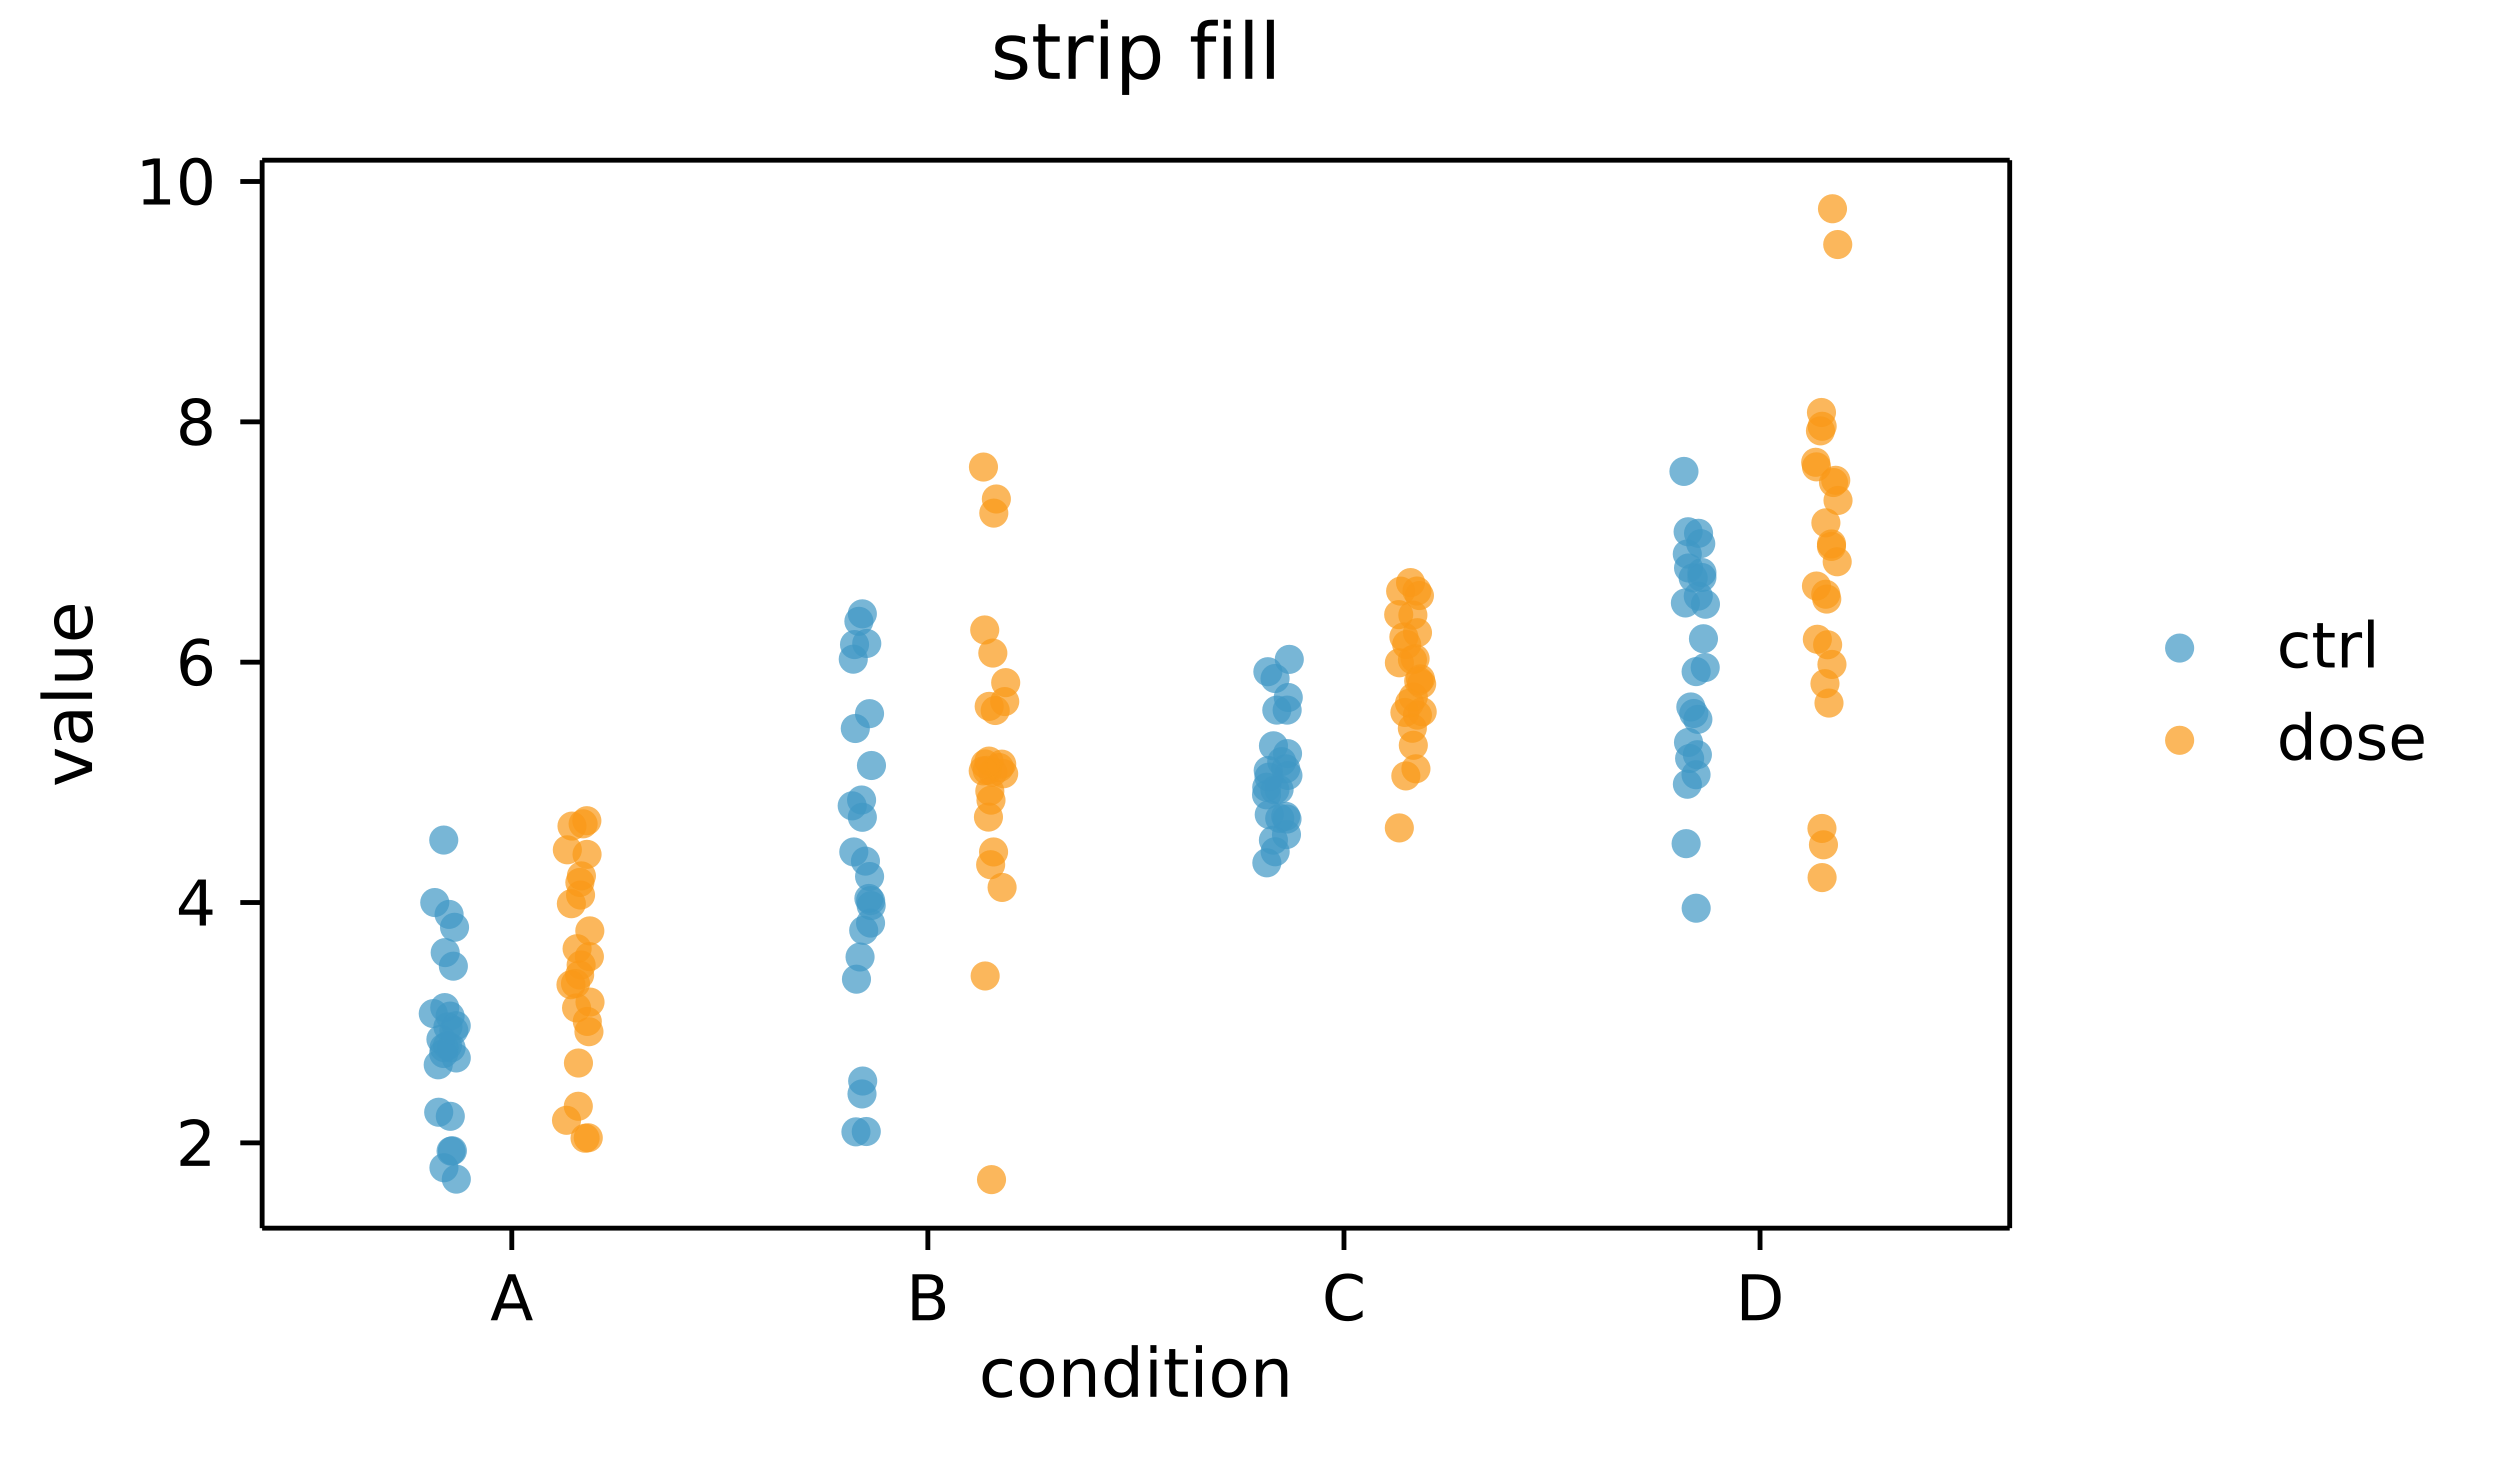
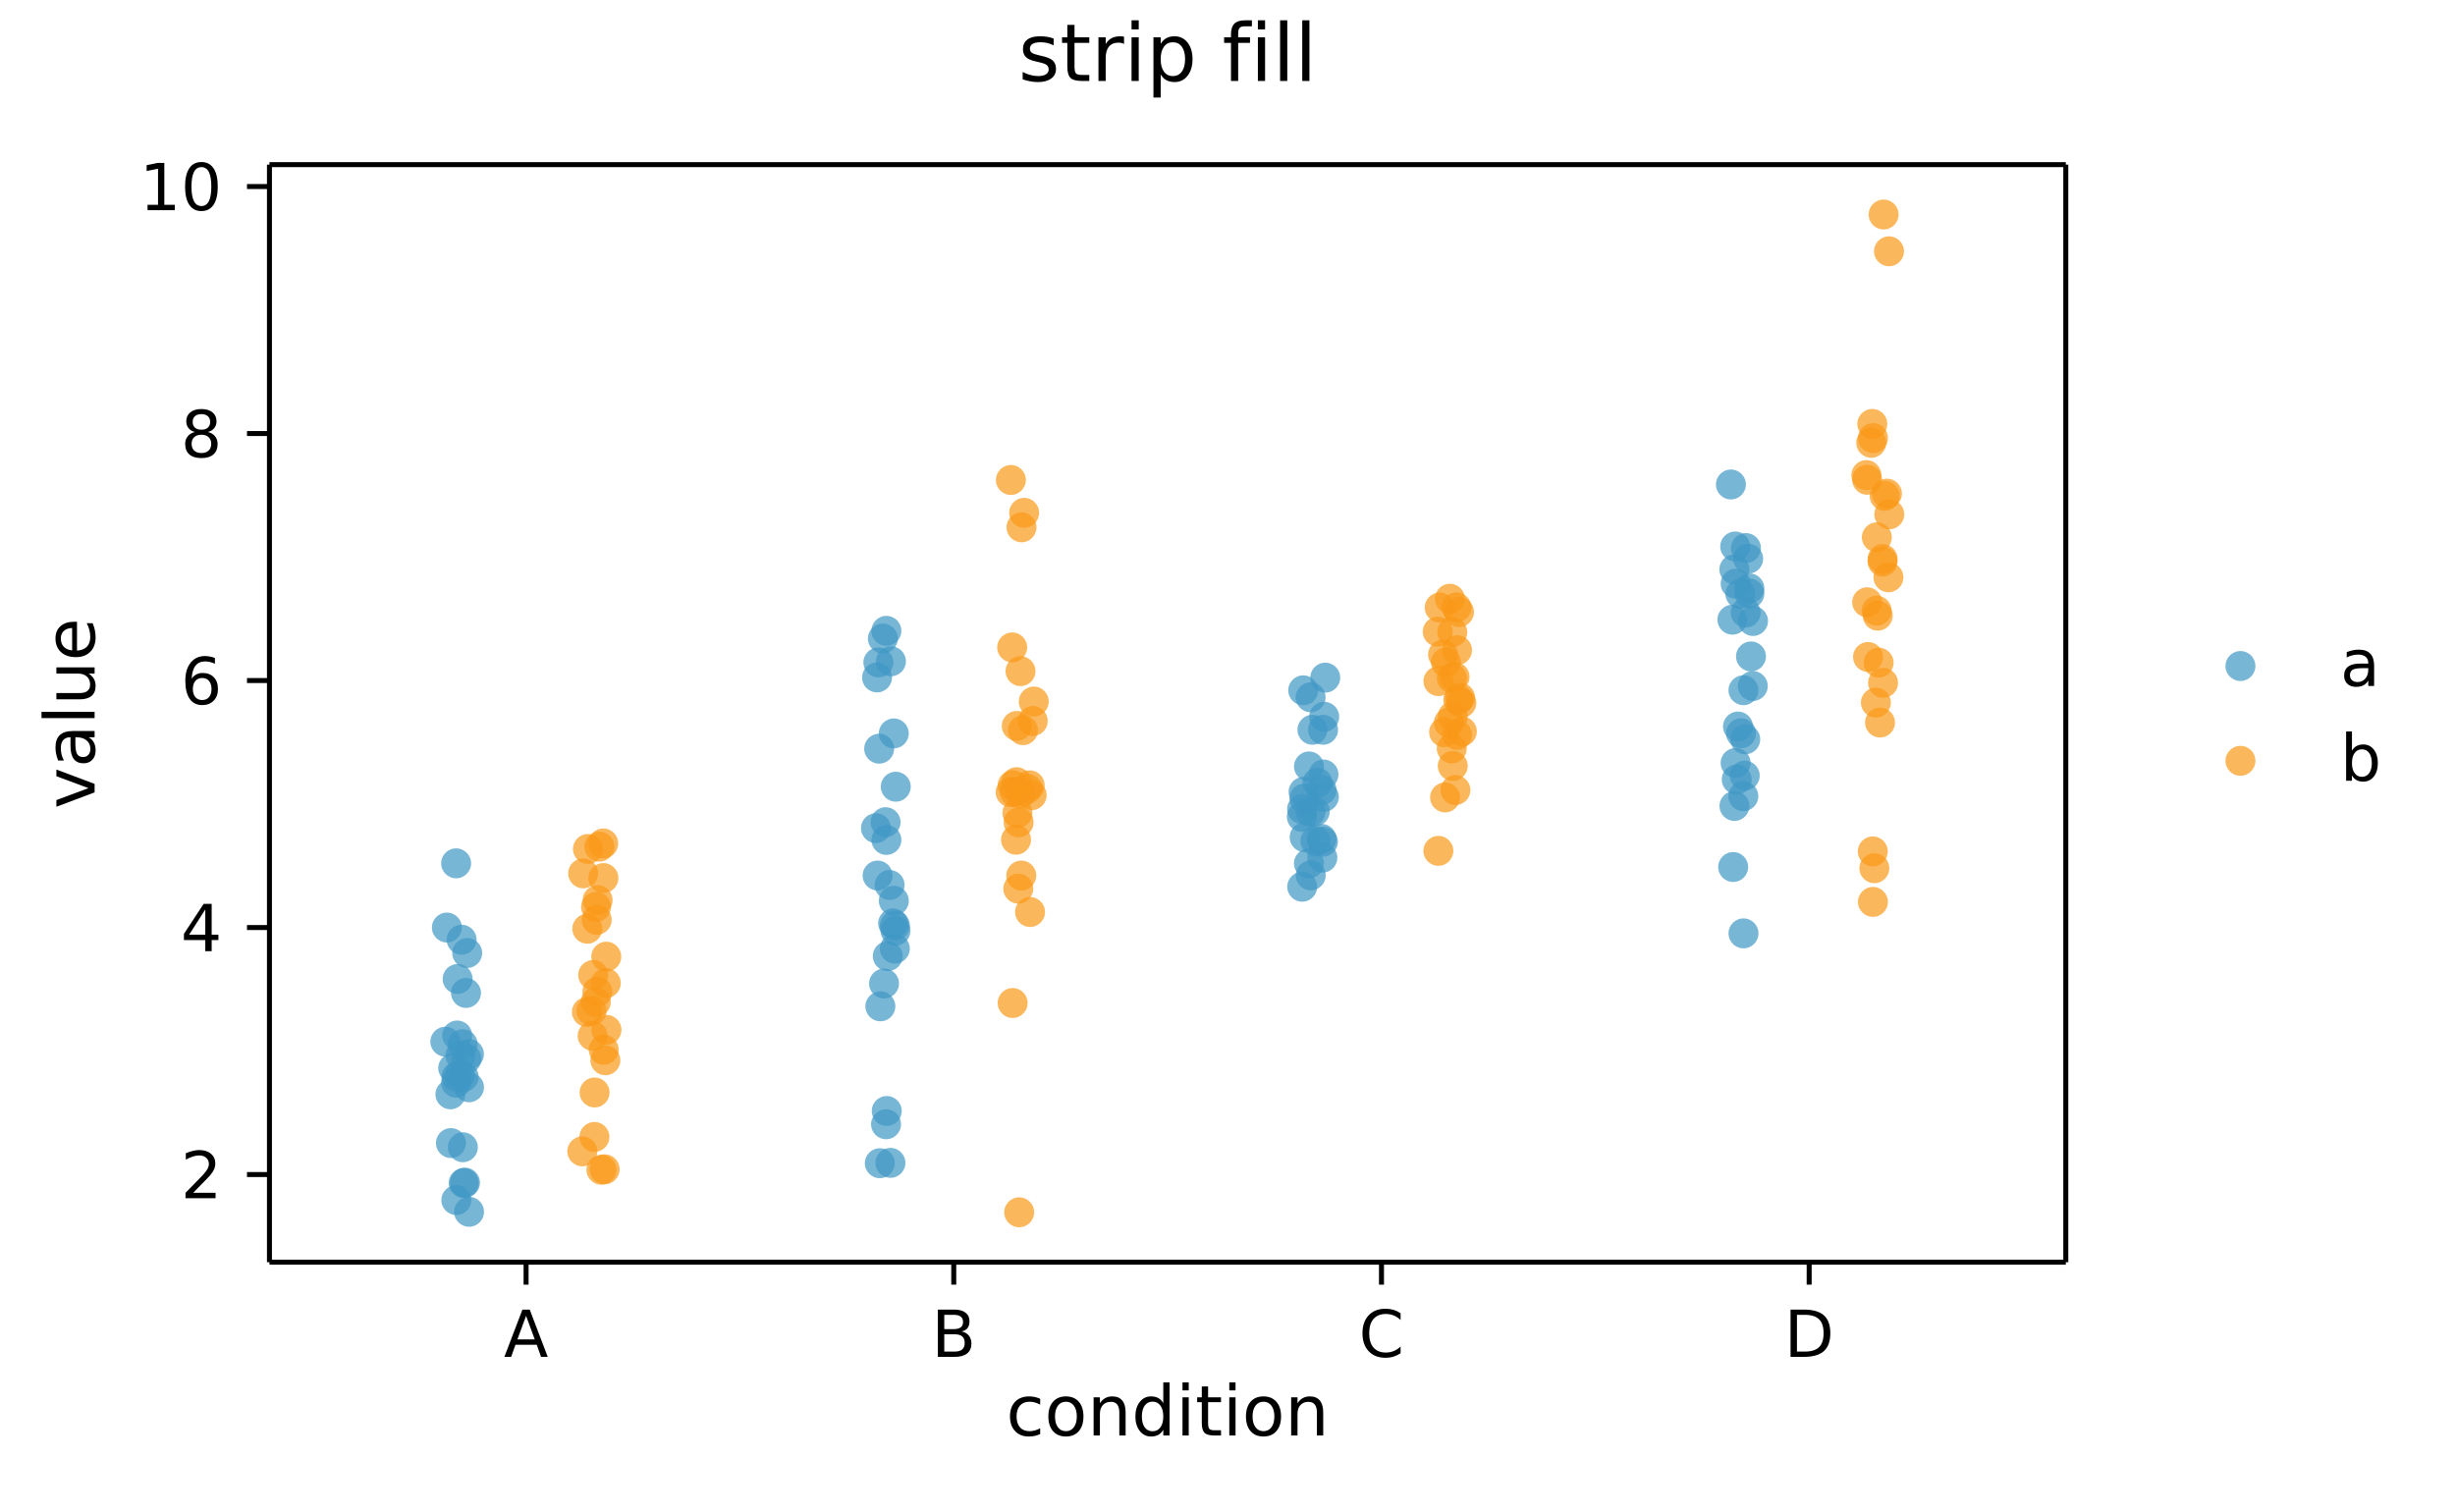
- <svg xmlns="http://www.w3.org/2000/svg" width="515" height="303" viewBox="0 0 515 303" font-family="DejaVu Sans, Bitstream Vera Sans, Verdana, Arial, sans-serif" font-size="11" style="background:#fff" data-plotlet-version="0.5.5" data-plotlet-schema="2" data-plotlet-kind="layout">
+ <svg xmlns="http://www.w3.org/2000/svg" width="492" height="303" viewBox="0 0 492 303" font-family="DejaVu Sans, Bitstream Vera Sans, Verdana, Arial, sans-serif" font-size="11" style="background:#fff" data-plotlet-version="0.5.6" data-plotlet-schema="2" data-plotlet-kind="layout">
  <g transform="translate(4,4)">
-     <g transform="translate(50.00,29.00)" data-plotlet-kind="panel" data-plotlet-title="strip fill" data-plotlet-xlabel="condition" data-plotlet-ylabel="value" data-plotlet-xscale="category" data-plotlet-yscale="linear" data-plotlet-ylim="1.290286402,10.17743009" data-plotlet-panel-bbox="4,4,507,295" data-plotlet-data-area="50,29,360,220">
+     <g transform="translate(50.00,29.00)" data-plotlet-kind="panel" data-plotlet-title="strip fill" data-plotlet-xlabel="condition" data-plotlet-ylabel="value" data-plotlet-xscale="category" data-plotlet-yscale="linear" data-plotlet-ylim="1.290286402,10.17743009" data-plotlet-panel-bbox="4,4,484,295" data-plotlet-data-area="50,29,360,220">
      <svg x="0" y="0" width="360" height="220" overflow="hidden">
        <g class="plotlet-artist" data-plotlet-type="strip" data-plotlet-index="0" data-plotlet-color="#1f77b4">
          <circle cx="35.25" cy="175.80" r="3.00" fill="#3F97C5" opacity="0.70" />
          <circle cx="35.56" cy="152.92" r="3.00" fill="#3F97C5" opacity="0.70" />
          <circle cx="36.37" cy="196.12" r="3.00" fill="#3F97C5" opacity="0.70" />
          <circle cx="39.63" cy="158.02" r="3.00" fill="#3F97C5" opacity="0.70" />
          <circle cx="37.49" cy="182.81" r="3.00" fill="#3F97C5" opacity="0.70" />
          <circle cx="38.92" cy="182.86" r="3.00" fill="#3F97C5" opacity="0.70" />
          <circle cx="37.41" cy="140.05" r="3.00" fill="#3F97C5" opacity="0.70" />
          <circle cx="37.62" cy="174.56" r="3.00" fill="#3F97C5" opacity="0.70" />
          <circle cx="38.27" cy="178.53" r="3.00" fill="#3F97C5" opacity="0.70" />
          <circle cx="37.71" cy="163.23" r="3.00" fill="#3F97C5" opacity="0.70" />
          <circle cx="38.51" cy="155.36" r="3.00" fill="#3F97C5" opacity="0.70" />
          <circle cx="39.98" cy="178.29" r="3.00" fill="#3F97C5" opacity="0.70" />
          <circle cx="39.39" cy="166.03" r="3.00" fill="#3F97C5" opacity="0.70" />
          <circle cx="38.76" cy="196.96" r="3.00" fill="#3F97C5" opacity="0.70" />
          <circle cx="39.99" cy="184.94" r="3.00" fill="#3F97C5" opacity="0.70" />
          <circle cx="36.27" cy="186.35" r="3.00" fill="#3F97C5" opacity="0.70" />
          <circle cx="39.19" cy="204.06" r="3.00" fill="#3F97C5" opacity="0.70" />
          <circle cx="37.45" cy="207.55" r="3.00" fill="#3F97C5" opacity="0.70" />
          <circle cx="40.00" cy="209.90" r="3.00" fill="#3F97C5" opacity="0.70" />
          <circle cx="38.18" cy="182.40" r="3.00" fill="#3F97C5" opacity="0.70" />
          <circle cx="36.83" cy="181.09" r="3.00" fill="#3F97C5" opacity="0.70" />
          <circle cx="37.40" cy="184.02" r="3.00" fill="#3F97C5" opacity="0.70" />
          <circle cx="38.72" cy="176.31" r="3.00" fill="#3F97C5" opacity="0.70" />
          <circle cx="38.92" cy="204.13" r="3.00" fill="#3F97C5" opacity="0.70" />
          <circle cx="39.48" cy="179.25" r="3.00" fill="#3F97C5" opacity="0.70" />
          <circle cx="63.70" cy="153.16" r="3.00" fill="#F99917" opacity="0.70" />
          <circle cx="66.93" cy="143.00" r="3.00" fill="#F99917" opacity="0.70" />
          <circle cx="64.77" cy="174.63" r="3.00" fill="#F99917" opacity="0.70" />
          <circle cx="65.71" cy="165.79" r="3.00" fill="#F99917" opacity="0.70" />
          <circle cx="62.70" cy="197.78" r="3.00" fill="#F99917" opacity="0.70" />
          <circle cx="65.40" cy="167.85" r="3.00" fill="#F99917" opacity="0.70" />
          <circle cx="67.18" cy="201.38" r="3.00" fill="#F99917" opacity="0.70" />
          <circle cx="65.16" cy="185.98" r="3.00" fill="#F99917" opacity="0.70" />
          <circle cx="66.89" cy="136.06" r="3.00" fill="#F99917" opacity="0.70" />
          <circle cx="66.52" cy="201.47" r="3.00" fill="#F99917" opacity="0.70" />
          <circle cx="62.87" cy="142.06" r="3.00" fill="#F99917" opacity="0.70" />
          <circle cx="65.59" cy="151.38" r="3.00" fill="#F99917" opacity="0.70" />
          <circle cx="67.41" cy="164.06" r="3.00" fill="#F99917" opacity="0.70" />
          <circle cx="65.45" cy="148.78" r="3.00" fill="#F99917" opacity="0.70" />
          <circle cx="65.77" cy="147.43" r="3.00" fill="#F99917" opacity="0.70" />
          <circle cx="63.83" cy="137.17" r="3.00" fill="#F99917" opacity="0.70" />
          <circle cx="64.88" cy="162.43" r="3.00" fill="#F99917" opacity="0.70" />
          <circle cx="64.55" cy="169.60" r="3.00" fill="#F99917" opacity="0.70" />
          <circle cx="63.62" cy="169.85" r="3.00" fill="#F99917" opacity="0.70" />
          <circle cx="66.98" cy="177.41" r="3.00" fill="#F99917" opacity="0.70" />
          <circle cx="67.50" cy="158.76" r="3.00" fill="#F99917" opacity="0.70" />
          <circle cx="67.54" cy="173.43" r="3.00" fill="#F99917" opacity="0.70" />
          <circle cx="66.12" cy="136.71" r="3.00" fill="#F99917" opacity="0.70" />
          <circle cx="65.13" cy="194.89" r="3.00" fill="#F99917" opacity="0.70" />
          <circle cx="67.32" cy="179.53" r="3.00" fill="#F99917" opacity="0.70" />
          <circle cx="123.17" cy="164.14" r="3.00" fill="#3F97C5" opacity="0.70" />
          <circle cx="123.57" cy="192.35" r="3.00" fill="#3F97C5" opacity="0.70" />
          <circle cx="123.64" cy="93.45" r="3.00" fill="#3F97C5" opacity="0.70" />
          <circle cx="122.32" cy="200.16" r="3.00" fill="#3F97C5" opacity="0.70" />
          <circle cx="125.13" cy="147.56" r="3.00" fill="#3F97C5" opacity="0.70" />
          <circle cx="125.46" cy="153.55" r="3.00" fill="#3F97C5" opacity="0.70" />
          <circle cx="124.55" cy="99.55" r="3.00" fill="#3F97C5" opacity="0.70" />
          <circle cx="123.71" cy="189.69" r="3.00" fill="#3F97C5" opacity="0.70" />
          <circle cx="125.12" cy="114.01" r="3.00" fill="#3F97C5" opacity="0.70" />
          <circle cx="123.92" cy="158.65" r="3.00" fill="#3F97C5" opacity="0.70" />
          <circle cx="124.28" cy="144.39" r="3.00" fill="#3F97C5" opacity="0.70" />
          <circle cx="125.33" cy="157.15" r="3.00" fill="#3F97C5" opacity="0.70" />
          <circle cx="125.52" cy="124.69" r="3.00" fill="#3F97C5" opacity="0.70" />
          <circle cx="122.43" cy="168.71" r="3.00" fill="#3F97C5" opacity="0.70" />
          <circle cx="121.88" cy="142.50" r="3.00" fill="#3F97C5" opacity="0.70" />
          <circle cx="123.48" cy="131.80" r="3.00" fill="#3F97C5" opacity="0.70" />
          <circle cx="122.93" cy="94.99" r="3.00" fill="#3F97C5" opacity="0.70" />
          <circle cx="124.45" cy="200.09" r="3.00" fill="#3F97C5" opacity="0.70" />
          <circle cx="121.77" cy="102.79" r="3.00" fill="#3F97C5" opacity="0.70" />
          <circle cx="122.19" cy="117.07" r="3.00" fill="#3F97C5" opacity="0.70" />
          <circle cx="125.35" cy="152.52" r="3.00" fill="#3F97C5" opacity="0.70" />
          <circle cx="121.55" cy="133.00" r="3.00" fill="#3F97C5" opacity="0.70" />
          <circle cx="124.99" cy="152.08" r="3.00" fill="#3F97C5" opacity="0.70" />
          <circle cx="122.03" cy="99.78" r="3.00" fill="#3F97C5" opacity="0.70" />
          <circle cx="123.64" cy="135.36" r="3.00" fill="#3F97C5" opacity="0.70" />
          <circle cx="150.53" cy="126.08" r="3.00" fill="#F99917" opacity="0.70" />
          <circle cx="152.75" cy="126.39" r="3.00" fill="#F99917" opacity="0.70" />
          <circle cx="149.35" cy="125.69" r="3.00" fill="#F99917" opacity="0.70" />
          <circle cx="151.86" cy="125.11" r="3.00" fill="#F99917" opacity="0.70" />
          <circle cx="150.67" cy="142.50" r="3.00" fill="#F99917" opacity="0.70" />
          <circle cx="151.25" cy="69.79" r="3.00" fill="#F99917" opacity="0.70" />
          <circle cx="148.94" cy="168.05" r="3.00" fill="#F99917" opacity="0.70" />
          <circle cx="150.25" cy="210.00" r="3.00" fill="#F99917" opacity="0.70" />
          <circle cx="149.73" cy="123.78" r="3.00" fill="#F99917" opacity="0.70" />
          <circle cx="148.95" cy="124.37" r="3.00" fill="#F99917" opacity="0.70" />
          <circle cx="152.97" cy="111.52" r="3.00" fill="#F99917" opacity="0.70" />
          <circle cx="148.54" cy="125.80" r="3.00" fill="#F99917" opacity="0.70" />
          <circle cx="152.35" cy="124.41" r="3.00" fill="#F99917" opacity="0.70" />
          <circle cx="149.77" cy="112.51" r="3.00" fill="#F99917" opacity="0.70" />
          <circle cx="148.85" cy="96.77" r="3.00" fill="#F99917" opacity="0.70" />
          <circle cx="150.14" cy="131.83" r="3.00" fill="#F99917" opacity="0.70" />
          <circle cx="149.90" cy="129.97" r="3.00" fill="#F99917" opacity="0.70" />
          <circle cx="150.72" cy="72.70" r="3.00" fill="#F99917" opacity="0.70" />
          <circle cx="153.17" cy="107.62" r="3.00" fill="#F99917" opacity="0.70" />
          <circle cx="150.07" cy="145.13" r="3.00" fill="#F99917" opacity="0.70" />
          <circle cx="148.59" cy="63.21" r="3.00" fill="#F99917" opacity="0.70" />
          <circle cx="150.52" cy="101.53" r="3.00" fill="#F99917" opacity="0.70" />
          <circle cx="149.62" cy="135.32" r="3.00" fill="#F99917" opacity="0.70" />
          <circle cx="152.43" cy="149.81" r="3.00" fill="#F99917" opacity="0.70" />
          <circle cx="151.01" cy="113.36" r="3.00" fill="#F99917" opacity="0.70" />
          <circle cx="209.62" cy="135.58" r="3.00" fill="#3F97C5" opacity="0.70" />
          <circle cx="211.01" cy="138.92" r="3.00" fill="#3F97C5" opacity="0.70" />
          <circle cx="208.68" cy="142.46" r="3.00" fill="#3F97C5" opacity="0.70" />
          <circle cx="206.90" cy="130.73" r="3.00" fill="#3F97C5" opacity="0.70" />
          <circle cx="208.66" cy="106.77" r="3.00" fill="#3F97C5" opacity="0.70" />
          <circle cx="209.49" cy="129.65" r="3.00" fill="#3F97C5" opacity="0.70" />
          <circle cx="206.97" cy="144.74" r="3.00" fill="#3F97C5" opacity="0.70" />
          <circle cx="211.15" cy="113.28" r="3.00" fill="#3F97C5" opacity="0.70" />
          <circle cx="211.23" cy="122.24" r="3.00" fill="#3F97C5" opacity="0.70" />
          <circle cx="211.38" cy="110.68" r="3.00" fill="#3F97C5" opacity="0.70" />
          <circle cx="207.18" cy="105.37" r="3.00" fill="#3F97C5" opacity="0.70" />
          <circle cx="207.25" cy="125.72" r="3.00" fill="#3F97C5" opacity="0.70" />
          <circle cx="210.86" cy="125.37" r="3.00" fill="#3F97C5" opacity="0.70" />
          <circle cx="210.03" cy="123.89" r="3.00" fill="#3F97C5" opacity="0.70" />
          <circle cx="208.32" cy="140.07" r="3.00" fill="#3F97C5" opacity="0.70" />
          <circle cx="209.02" cy="113.28" r="3.00" fill="#3F97C5" opacity="0.70" />
          <circle cx="211.59" cy="102.83" r="3.00" fill="#3F97C5" opacity="0.70" />
          <circle cx="208.33" cy="120.63" r="3.00" fill="#3F97C5" opacity="0.70" />
          <circle cx="211.31" cy="126.74" r="3.00" fill="#3F97C5" opacity="0.70" />
          <circle cx="207.41" cy="127.08" r="3.00" fill="#3F97C5" opacity="0.70" />
          <circle cx="207.46" cy="134.81" r="3.00" fill="#3F97C5" opacity="0.70" />
          <circle cx="210.85" cy="135.16" r="3.00" fill="#3F97C5" opacity="0.70" />
          <circle cx="206.95" cy="129.17" r="3.00" fill="#3F97C5" opacity="0.70" />
          <circle cx="211.12" cy="135.72" r="3.00" fill="#3F97C5" opacity="0.70" />
          <circle cx="208.63" cy="129.71" r="3.00" fill="#3F97C5" opacity="0.70" />
          <circle cx="235.60" cy="126.84" r="3.00" fill="#F99917" opacity="0.70" />
          <circle cx="235.20" cy="98.21" r="3.00" fill="#F99917" opacity="0.70" />
          <circle cx="237.51" cy="102.68" r="3.00" fill="#F99917" opacity="0.70" />
          <circle cx="237.14" cy="120.53" r="3.00" fill="#F99917" opacity="0.70" />
          <circle cx="234.26" cy="137.55" r="3.00" fill="#F99917" opacity="0.70" />
          <circle cx="234.27" cy="103.53" r="3.00" fill="#F99917" opacity="0.70" />
          <circle cx="236.57" cy="87.01" r="3.00" fill="#F99917" opacity="0.70" />
          <circle cx="237.99" cy="114.31" r="3.00" fill="#F99917" opacity="0.70" />
          <circle cx="237.14" cy="110.59" r="3.00" fill="#F99917" opacity="0.70" />
          <circle cx="236.36" cy="111.85" r="3.00" fill="#F99917" opacity="0.70" />
          <circle cx="237.05" cy="93.71" r="3.00" fill="#F99917" opacity="0.70" />
          <circle cx="236.94" cy="117.02" r="3.00" fill="#F99917" opacity="0.70" />
          <circle cx="234.53" cy="88.77" r="3.00" fill="#F99917" opacity="0.70" />
          <circle cx="238.86" cy="107.91" r="3.00" fill="#F99917" opacity="0.70" />
          <circle cx="238.40" cy="89.68" r="3.00" fill="#F99917" opacity="0.70" />
          <circle cx="236.96" cy="102.93" r="3.00" fill="#F99917" opacity="0.70" />
          <circle cx="238.61" cy="106.85" r="3.00" fill="#F99917" opacity="0.70" />
          <circle cx="237.68" cy="125.37" r="3.00" fill="#F99917" opacity="0.70" />
          <circle cx="238.97" cy="113.62" r="3.00" fill="#F99917" opacity="0.70" />
          <circle cx="238.25" cy="107.29" r="3.00" fill="#F99917" opacity="0.70" />
          <circle cx="234.13" cy="93.61" r="3.00" fill="#F99917" opacity="0.70" />
          <circle cx="235.78" cy="99.77" r="3.00" fill="#F99917" opacity="0.70" />
          <circle cx="235.41" cy="113.76" r="3.00" fill="#F99917" opacity="0.70" />
          <circle cx="238.00" cy="97.33" r="3.00" fill="#F99917" opacity="0.70" />
          <circle cx="237.89" cy="88.75" r="3.00" fill="#F99917" opacity="0.70" />
          <circle cx="295.40" cy="105.35" r="3.00" fill="#3F97C5" opacity="0.70" />
          <circle cx="294.92" cy="113.98" r="3.00" fill="#3F97C5" opacity="0.70" />
          <circle cx="294.31" cy="112.63" r="3.00" fill="#3F97C5" opacity="0.70" />
          <circle cx="295.90" cy="76.86" r="3.00" fill="#3F97C5" opacity="0.70" />
          <circle cx="296.59" cy="84.94" r="3.00" fill="#3F97C5" opacity="0.70" />
          <circle cx="293.60" cy="128.55" r="3.00" fill="#3F97C5" opacity="0.70" />
          <circle cx="295.84" cy="89.80" r="3.00" fill="#3F97C5" opacity="0.70" />
          <circle cx="295.76" cy="115.19" r="3.00" fill="#3F97C5" opacity="0.70" />
          <circle cx="294.06" cy="123.25" r="3.00" fill="#3F97C5" opacity="0.70" />
          <circle cx="292.89" cy="64.11" r="3.00" fill="#3F97C5" opacity="0.70" />
          <circle cx="293.75" cy="76.54" r="3.00" fill="#3F97C5" opacity="0.70" />
          <circle cx="295.66" cy="122.47" r="3.00" fill="#3F97C5" opacity="0.70" />
          <circle cx="296.91" cy="98.58" r="3.00" fill="#3F97C5" opacity="0.70" />
          <circle cx="294.79" cy="86.04" r="3.00" fill="#3F97C5" opacity="0.70" />
          <circle cx="293.83" cy="119.93" r="3.00" fill="#3F97C5" opacity="0.70" />
          <circle cx="297.27" cy="104.51" r="3.00" fill="#3F97C5" opacity="0.70" />
          <circle cx="293.58" cy="81.13" r="3.00" fill="#3F97C5" opacity="0.70" />
          <circle cx="295.41" cy="154.09" r="3.00" fill="#3F97C5" opacity="0.70" />
          <circle cx="293.19" cy="91.21" r="3.00" fill="#3F97C5" opacity="0.70" />
          <circle cx="296.35" cy="78.99" r="3.00" fill="#3F97C5" opacity="0.70" />
          <circle cx="296.59" cy="85.96" r="3.00" fill="#3F97C5" opacity="0.70" />
          <circle cx="293.34" cy="140.79" r="3.00" fill="#3F97C5" opacity="0.70" />
          <circle cx="297.32" cy="91.47" r="3.00" fill="#3F97C5" opacity="0.70" />
          <circle cx="295.38" cy="126.59" r="3.00" fill="#3F97C5" opacity="0.70" />
          <circle cx="293.84" cy="84.00" r="3.00" fill="#3F97C5" opacity="0.70" />
          <circle cx="320.19" cy="63.17" r="3.00" fill="#F99917" opacity="0.70" />
          <circle cx="322.13" cy="74.70" r="3.00" fill="#F99917" opacity="0.70" />
          <circle cx="323.38" cy="103.87" r="3.00" fill="#F99917" opacity="0.70" />
          <circle cx="320.37" cy="98.69" r="3.00" fill="#F99917" opacity="0.70" />
          <circle cx="321.01" cy="55.76" r="3.00" fill="#F99917" opacity="0.70" />
          <circle cx="321.94" cy="107.83" r="3.00" fill="#F99917" opacity="0.70" />
          <circle cx="323.70" cy="66.40" r="3.00" fill="#F99917" opacity="0.70" />
          <circle cx="324.16" cy="65.94" r="3.00" fill="#F99917" opacity="0.70" />
          <circle cx="322.10" cy="89.41" r="3.00" fill="#F99917" opacity="0.70" />
          <circle cx="323.49" cy="10.00" r="3.00" fill="#F99917" opacity="0.70" />
          <circle cx="323.29" cy="79.05" r="3.00" fill="#F99917" opacity="0.70" />
          <circle cx="324.57" cy="17.37" r="3.00" fill="#F99917" opacity="0.70" />
          <circle cx="321.63" cy="141.03" r="3.00" fill="#F99917" opacity="0.70" />
          <circle cx="321.35" cy="147.78" r="3.00" fill="#F99917" opacity="0.70" />
          <circle cx="321.22" cy="51.97" r="3.00" fill="#F99917" opacity="0.70" />
          <circle cx="320.03" cy="62.23" r="3.00" fill="#F99917" opacity="0.70" />
          <circle cx="322.31" cy="90.41" r="3.00" fill="#F99917" opacity="0.70" />
          <circle cx="324.46" cy="82.72" r="3.00" fill="#F99917" opacity="0.70" />
          <circle cx="321.32" cy="137.66" r="3.00" fill="#F99917" opacity="0.70" />
          <circle cx="322.49" cy="99.82" r="3.00" fill="#F99917" opacity="0.70" />
          <circle cx="322.77" cy="111.83" r="3.00" fill="#F99917" opacity="0.70" />
          <circle cx="320.19" cy="87.72" r="3.00" fill="#F99917" opacity="0.70" />
          <circle cx="321.36" cy="54.81" r="3.00" fill="#F99917" opacity="0.70" />
          <circle cx="323.28" cy="79.56" r="3.00" fill="#F99917" opacity="0.70" />
          <circle cx="324.63" cy="70.09" r="3.00" fill="#F99917" opacity="0.70" />
        </g>
      </svg>
      <line x1="0.00" x2="360.00" y1="0.00" y2="0.00" stroke="#000000" stroke-width="1.00" />
      <line x1="0.00" x2="360.00" y1="220.00" y2="220.00" stroke="#000000" stroke-width="1.00" />
      <line x1="0.00" x2="0.00" y1="0.00" y2="220.00" stroke="#000000" stroke-width="1.00" />
      <line x1="360.00" x2="360.00" y1="0.00" y2="220.00" stroke="#000000" stroke-width="1.00" />
      <line x1="51.43" x2="51.43" y1="220.00" y2="224.50" stroke="#000000" stroke-width="1.00" />
      <path d="M51.43 230.76 49.69 235.48H53.17ZM50.70 229.50H52.16L55.77 238.98H54.43L53.57 236.55H49.30L48.44 238.98H47.08Z" fill="#000" />
      <line x1="137.14" x2="137.14" y1="220.00" y2="224.50" stroke="#000000" stroke-width="1.00" />
      <path d="M135.24 234.45V237.92H137.30Q138.33 237.92 138.83 237.49Q139.33 237.07 139.33 236.18Q139.33 235.30 138.83 234.87Q138.33 234.45 137.30 234.45ZM135.24 230.55V233.41H137.14Q138.08 233.41 138.54 233.06Q139.00 232.71 139.00 231.98Q139.00 231.26 138.54 230.91Q138.08 230.55 137.14 230.55ZM133.96 229.50H137.23Q138.70 229.50 139.49 230.11Q140.29 230.72 140.29 231.84Q140.29 232.71 139.88 233.23Q139.48 233.74 138.69 233.87Q139.63 234.07 140.16 234.71Q140.68 235.36 140.68 236.32Q140.68 237.59 139.82 238.29Q138.96 238.98 137.36 238.98H133.96Z" fill="#000" />
      <line x1="222.86" x2="222.86" y1="220.00" y2="224.50" stroke="#000000" stroke-width="1.00" />
      <path d="M226.69 230.23V231.58Q226.04 230.98 225.31 230.68Q224.58 230.38 223.75 230.38Q222.13 230.38 221.26 231.38Q220.40 232.37 220.40 234.25Q220.40 236.12 221.26 237.11Q222.13 238.11 223.75 238.11Q224.58 238.11 225.31 237.81Q226.04 237.51 226.69 236.91V238.25Q226.02 238.70 225.27 238.93Q224.51 239.16 223.68 239.16Q221.52 239.16 220.29 237.84Q219.05 236.53 219.05 234.25Q219.05 231.96 220.29 230.65Q221.52 229.33 223.68 229.33Q224.53 229.33 225.28 229.55Q226.03 229.78 226.69 230.23Z" fill="#000" />
      <line x1="308.57" x2="308.57" y1="220.00" y2="224.50" stroke="#000000" stroke-width="1.00" />
      <path d="M306.12 230.55V237.92H307.67Q309.63 237.92 310.55 237.03Q311.46 236.15 311.46 234.23Q311.46 232.32 310.55 231.44Q309.63 230.55 307.67 230.55ZM304.84 229.50H307.48Q310.23 229.50 311.52 230.65Q312.81 231.79 312.81 234.23Q312.81 236.68 311.51 237.83Q310.22 238.98 307.48 238.98H304.84Z" fill="#000" />
      <line x1="0.00" x2="-4.50" y1="202.43" y2="202.43" stroke="#000000" stroke-width="1.00" />
      <path d="M-15.28 206.09H-10.80V207.17H-16.82V206.09Q-16.09 205.34 -14.83 204.06Q-13.57 202.79 -13.25 202.42Q-12.63 201.73 -12.39 201.25Q-12.14 200.77 -12.14 200.31Q-12.14 199.55 -12.67 199.08Q-13.20 198.60 -14.05 198.60Q-14.65 198.60 -15.32 198.81Q-15.99 199.02 -16.76 199.44V198.15Q-15.98 197.84 -15.31 197.68Q-14.64 197.52 -14.08 197.52Q-12.60 197.52 -11.73 198.26Q-10.85 198.99 -10.85 200.23Q-10.85 200.81 -11.07 201.33Q-11.29 201.86 -11.87 202.57Q-12.03 202.75 -12.88 203.63Q-13.73 204.51 -15.28 206.09Z" fill="#000" />
      <line x1="0.00" x2="-4.50" y1="152.92" y2="152.92" stroke="#000000" stroke-width="1.00" />
      <path d="M-12.86 149.30 -16.10 154.36H-12.86ZM-13.19 148.18H-11.58V154.36H-10.23V155.43H-11.58V157.66H-12.86V155.43H-17.14V154.19Z" fill="#000" />
      <line x1="0.00" x2="-4.50" y1="103.41" y2="103.41" stroke="#000000" stroke-width="1.00" />
      <path d="M-13.48 102.90Q-14.34 102.90 -14.85 103.49Q-15.35 104.08 -15.35 105.11Q-15.35 106.13 -14.85 106.73Q-14.34 107.32 -13.48 107.32Q-12.62 107.32 -12.11 106.73Q-11.61 106.13 -11.61 105.11Q-11.61 104.08 -12.11 103.49Q-12.62 102.90 -13.48 102.90ZM-10.93 98.88V100.05Q-11.42 99.82 -11.91 99.70Q-12.40 99.58 -12.88 99.58Q-14.15 99.58 -14.82 100.44Q-15.49 101.29 -15.59 103.03Q-15.21 102.48 -14.65 102.18Q-14.08 101.89 -13.40 101.89Q-11.98 101.89 -11.15 102.75Q-10.32 103.62 -10.32 105.11Q-10.32 106.57 -11.18 107.45Q-12.05 108.33 -13.48 108.33Q-15.12 108.33 -15.99 107.07Q-16.86 105.81 -16.86 103.42Q-16.86 101.17 -15.80 99.84Q-14.73 98.50 -12.93 98.50Q-12.45 98.50 -11.96 98.60Q-11.47 98.69 -10.93 98.88Z" fill="#000" />
      <line x1="0.00" x2="-4.50" y1="53.90" y2="53.90" stroke="#000000" stroke-width="1.00" />
      <path d="M-13.64 54.14Q-14.55 54.14 -15.08 54.63Q-15.60 55.12 -15.60 55.97Q-15.60 56.83 -15.08 57.32Q-14.55 57.81 -13.64 57.81Q-12.72 57.81 -12.20 57.32Q-11.67 56.83 -11.67 55.97Q-11.67 55.12 -12.19 54.63Q-12.72 54.14 -13.64 54.14ZM-14.92 53.59Q-15.75 53.39 -16.21 52.83Q-16.67 52.26 -16.67 51.45Q-16.67 50.31 -15.86 49.65Q-15.05 48.99 -13.64 48.99Q-12.22 48.99 -11.42 49.65Q-10.61 50.31 -10.61 51.45Q-10.61 52.26 -11.07 52.83Q-11.53 53.39 -12.35 53.59Q-11.42 53.81 -10.91 54.44Q-10.39 55.07 -10.39 55.97Q-10.39 57.35 -11.23 58.09Q-12.07 58.82 -13.64 58.82Q-15.21 58.82 -16.05 58.09Q-16.89 57.35 -16.89 55.97Q-16.89 55.07 -16.37 54.44Q-15.85 53.81 -14.92 53.59ZM-15.39 51.57Q-15.39 52.31 -14.93 52.72Q-14.47 53.13 -13.64 53.13Q-12.81 53.13 -12.35 52.72Q-11.88 52.31 -11.88 51.57Q-11.88 50.83 -12.35 50.42Q-12.81 50.01 -13.64 50.01Q-14.47 50.01 -14.93 50.42Q-15.39 50.83 -15.39 51.57Z" fill="#000" />
      <line x1="0.00" x2="-4.50" y1="4.39" y2="4.39" stroke="#000000" stroke-width="1.00" />
      <path d="M-24.43 8.05H-22.33V0.82L-24.61 1.28V0.11L-22.35 -0.35H-21.07V8.05H-18.97V9.13H-24.43ZM-13.64 0.50Q-14.63 0.50 -15.13 1.47Q-15.63 2.45 -15.63 4.40Q-15.63 6.35 -15.13 7.32Q-14.63 8.30 -13.64 8.30Q-12.64 8.30 -12.14 7.32Q-11.65 6.35 -11.65 4.40Q-11.65 2.45 -12.14 1.47Q-12.64 0.50 -13.64 0.50ZM-13.64 -0.52Q-12.05 -0.52 -11.20 0.74Q-10.36 2.00 -10.36 4.40Q-10.36 6.79 -11.20 8.05Q-12.05 9.31 -13.64 9.31Q-15.23 9.31 -16.07 8.05Q-16.91 6.79 -16.91 4.40Q-16.91 2.00 -16.07 0.74Q-15.23 -0.52 -13.64 -0.52Z" fill="#000" />
      <path d="M154.46 247.38V248.55Q153.93 248.26 153.39 248.11Q152.86 247.97 152.31 247.97Q151.09 247.97 150.41 248.74Q149.73 249.52 149.73 250.92Q149.73 252.32 150.41 253.10Q151.09 253.87 152.31 253.87Q152.86 253.87 153.39 253.73Q153.93 253.58 154.46 253.29V254.45Q153.94 254.69 153.37 254.82Q152.81 254.94 152.17 254.94Q150.44 254.94 149.43 253.85Q148.41 252.77 148.41 250.92Q148.41 249.05 149.44 247.97Q150.47 246.90 152.26 246.90Q152.84 246.90 153.39 247.02Q153.94 247.14 154.46 247.38ZM159.62 247.97Q158.61 247.97 158.02 248.76Q157.43 249.55 157.43 250.92Q157.43 252.29 158.02 253.08Q158.60 253.87 159.62 253.87Q160.62 253.87 161.21 253.08Q161.80 252.29 161.80 250.92Q161.80 249.56 161.21 248.76Q160.62 247.97 159.62 247.97ZM159.62 246.90Q161.26 246.90 162.20 247.97Q163.13 249.03 163.13 250.92Q163.13 252.80 162.20 253.87Q161.26 254.94 159.62 254.94Q157.97 254.94 157.04 253.87Q156.10 252.80 156.10 250.92Q156.10 249.03 157.04 247.97Q157.97 246.90 159.62 246.90ZM171.58 250.12V254.74H170.32V250.16Q170.32 249.07 169.90 248.53Q169.48 247.99 168.63 247.99Q167.61 247.99 167.02 248.64Q166.43 249.29 166.43 250.41V254.74H165.17V247.08H166.43V248.27Q166.89 247.58 167.50 247.24Q168.11 246.90 168.91 246.90Q170.23 246.90 170.90 247.72Q171.58 248.53 171.58 250.12ZM179.13 248.25V244.10H180.39V254.74H179.13V253.59Q178.73 254.28 178.13 254.61Q177.52 254.94 176.67 254.94Q175.29 254.94 174.42 253.83Q173.54 252.72 173.54 250.92Q173.54 249.12 174.42 248.01Q175.29 246.90 176.67 246.90Q177.52 246.90 178.13 247.23Q178.73 247.56 179.13 248.25ZM174.84 250.92Q174.84 252.31 175.41 253.10Q175.98 253.89 176.98 253.89Q177.98 253.89 178.55 253.10Q179.13 252.31 179.13 250.92Q179.13 249.53 178.55 248.74Q177.98 247.95 176.98 247.95Q175.98 247.95 175.41 248.74Q174.84 249.53 174.84 250.92ZM182.98 247.08H184.23V254.74H182.98ZM182.98 244.10H184.23V245.70H182.98ZM188.11 244.91V247.08H190.70V248.06H188.11V252.22Q188.11 253.16 188.37 253.42Q188.62 253.69 189.41 253.69H190.70V254.74H189.41Q187.95 254.74 187.40 254.20Q186.85 253.65 186.85 252.22V248.06H185.92V247.08H186.85V244.91ZM192.36 247.08H193.61V254.74H192.36ZM192.36 244.10H193.61V245.70H192.36ZM199.21 247.97Q198.20 247.97 197.61 248.76Q197.02 249.55 197.02 250.92Q197.02 252.29 197.61 253.08Q198.19 253.87 199.21 253.87Q200.22 253.87 200.81 253.08Q201.39 252.29 201.39 250.92Q201.39 249.56 200.81 248.76Q200.22 247.97 199.21 247.97ZM199.21 246.90Q200.85 246.90 201.79 247.97Q202.73 249.03 202.73 250.92Q202.73 252.80 201.79 253.87Q200.85 254.94 199.21 254.94Q197.56 254.94 196.63 253.87Q195.70 252.80 195.70 250.92Q195.70 249.03 196.63 247.97Q197.56 246.90 199.21 246.90ZM211.18 250.12V254.74H209.92V250.16Q209.92 249.07 209.49 248.53Q209.07 247.99 208.22 247.99Q207.20 247.99 206.62 248.64Q206.03 249.29 206.03 250.41V254.74H204.76V247.08H206.03V248.27Q206.48 247.58 207.09 247.24Q207.70 246.90 208.50 246.90Q209.82 246.90 210.50 247.72Q211.18 248.53 211.18 250.12Z" fill="#000" />
      <g transform="rotate(-90.00 -35.04 110.00)">
        <path d="M-53.75 102.34H-52.41L-50.02 108.77L-47.63 102.34H-46.29L-49.17 110.00H-50.87ZM-41.08 106.15Q-42.60 106.15 -43.19 106.50Q-43.78 106.85 -43.78 107.69Q-43.78 108.36 -43.34 108.75Q-42.90 109.15 -42.14 109.15Q-41.09 109.15 -40.46 108.40Q-39.83 107.66 -39.83 106.43V106.15ZM-38.57 105.63V110.00H-39.83V108.84Q-40.26 109.54 -40.90 109.87Q-41.54 110.20 -42.47 110.20Q-43.65 110.20 -44.34 109.54Q-45.04 108.88 -45.04 107.77Q-45.04 106.48 -44.17 105.82Q-43.31 105.17 -41.59 105.17H-39.83V105.04Q-39.83 104.18 -40.40 103.70Q-40.97 103.23 -42.00 103.23Q-42.66 103.23 -43.28 103.38Q-43.90 103.54 -44.48 103.85V102.69Q-43.79 102.43 -43.14 102.29Q-42.49 102.16 -41.87 102.16Q-40.21 102.16 -39.39 103.02Q-38.57 103.88 -38.57 105.63ZM-35.98 99.36H-34.72V110.00H-35.98ZM-32.22 106.98V102.34H-30.96V106.93Q-30.96 108.02 -30.54 108.56Q-30.11 109.10 -29.27 109.10Q-28.25 109.10 -27.66 108.46Q-27.06 107.81 -27.06 106.68V102.34H-25.81V110.00H-27.06V108.82Q-27.52 109.52 -28.13 109.86Q-28.73 110.20 -29.53 110.20Q-30.85 110.20 -31.54 109.38Q-32.22 108.56 -32.22 106.98ZM-29.05 102.16ZM-16.67 105.86V106.47H-22.45Q-22.37 107.77 -21.67 108.45Q-20.97 109.13 -19.72 109.13Q-18.99 109.13 -18.31 108.95Q-17.63 108.78 -16.96 108.42V109.61Q-17.64 109.90 -18.35 110.05Q-19.06 110.20 -19.79 110.20Q-21.62 110.20 -22.69 109.13Q-23.76 108.07 -23.76 106.25Q-23.76 104.37 -22.75 103.26Q-21.73 102.16 -20.01 102.16Q-18.46 102.16 -17.57 103.15Q-16.67 104.15 -16.67 105.86ZM-17.92 105.49Q-17.94 104.46 -18.50 103.84Q-19.07 103.23 -20.00 103.23Q-21.05 103.23 -21.68 103.82Q-22.31 104.42 -22.41 105.50Z" fill="#000" />
      </g>
      <path d="M157.16 -25.27V-23.91Q156.55 -24.22 155.90 -24.38Q155.24 -24.53 154.54 -24.53Q153.47 -24.53 152.93 -24.20Q152.40 -23.88 152.40 -23.22Q152.40 -22.72 152.78 -22.43Q153.16 -22.15 154.32 -21.89L154.81 -21.78Q156.34 -21.45 156.99 -20.86Q157.63 -20.26 157.63 -19.19Q157.63 -17.97 156.67 -17.26Q155.70 -16.55 154.02 -16.55Q153.31 -16.55 152.55 -16.68Q151.79 -16.82 150.95 -17.09V-18.58Q151.74 -18.16 152.52 -17.96Q153.29 -17.75 154.05 -17.75Q155.06 -17.75 155.61 -18.10Q156.16 -18.45 156.16 -19.08Q156.16 -19.66 155.76 -19.98Q155.37 -20.29 154.03 -20.58L153.53 -20.70Q152.20 -20.98 151.60 -21.56Q151.01 -22.14 151.01 -23.16Q151.01 -24.39 151.88 -25.06Q152.76 -25.73 154.37 -25.73Q155.16 -25.73 155.87 -25.62Q156.57 -25.50 157.16 -25.27ZM161.34 -28.01V-25.52H164.30V-24.41H161.34V-19.66Q161.34 -18.59 161.64 -18.28Q161.93 -17.98 162.83 -17.98H164.30V-16.77H162.83Q161.16 -16.77 160.53 -17.39Q159.90 -18.02 159.90 -19.66V-24.41H158.84V-25.52H159.90V-28.01ZM171.27 -24.18Q171.02 -24.32 170.74 -24.39Q170.45 -24.45 170.11 -24.45Q168.89 -24.45 168.24 -23.66Q167.59 -22.87 167.59 -21.38V-16.77H166.14V-25.52H167.59V-24.16Q168.04 -24.96 168.77 -25.35Q169.49 -25.73 170.53 -25.73Q170.68 -25.73 170.86 -25.71Q171.04 -25.70 171.26 -25.66ZM172.77 -25.52H174.21V-16.77H172.77ZM172.77 -28.93H174.21V-27.11H172.77ZM178.61 -18.09V-13.45H177.16V-25.52H178.61V-24.20Q179.06 -24.98 179.75 -25.36Q180.45 -25.73 181.41 -25.73Q183.00 -25.73 184.00 -24.47Q184.99 -23.20 184.99 -21.14Q184.99 -19.08 184.00 -17.81Q183.00 -16.55 181.41 -16.55Q180.45 -16.55 179.75 -16.93Q179.06 -17.30 178.61 -18.09ZM183.50 -21.14Q183.50 -22.73 182.85 -23.63Q182.20 -24.53 181.05 -24.53Q179.91 -24.53 179.26 -23.63Q178.61 -22.73 178.61 -21.14Q178.61 -19.55 179.26 -18.65Q179.91 -17.75 181.05 -17.75Q182.20 -17.75 182.85 -18.65Q183.50 -19.55 183.50 -21.14ZM196.89 -28.93V-27.73H195.52Q194.74 -27.73 194.44 -27.42Q194.14 -27.11 194.14 -26.30V-25.52H196.51V-24.41H194.14V-16.77H192.70V-24.41H191.32V-25.52H192.70V-26.13Q192.70 -27.59 193.38 -28.26Q194.05 -28.93 195.53 -28.93ZM198.09 -25.52H199.53V-16.77H198.09ZM198.09 -28.93H199.53V-27.11H198.09ZM202.54 -28.93H203.98V-16.77H202.54ZM206.98 -28.93H208.42V-16.77H206.98Z" fill="#000" />
      <g transform="translate(373.00,83.00)">
        <circle cx="22.00" cy="17.50" r="3.00" fill="#3F97C5" opacity="0.70" />
-         <path d="M48.34 14.66V15.76Q47.85 15.48 47.35 15.35Q46.85 15.21 46.34 15.21Q45.21 15.21 44.58 15.93Q43.95 16.65 43.95 17.95Q43.95 19.25 44.58 19.97Q45.21 20.69 46.34 20.69Q46.85 20.69 47.35 20.56Q47.85 20.42 48.34 20.15V21.23Q47.85 21.46 47.33 21.57Q46.81 21.68 46.21 21.68Q44.61 21.68 43.66 20.67Q42.72 19.67 42.72 17.95Q42.72 16.21 43.67 15.22Q44.63 14.22 46.29 14.22Q46.83 14.22 47.34 14.33Q47.86 14.44 48.34 14.66ZM51.53 12.37V14.39H53.93V15.30H51.53V19.16Q51.53 20.03 51.77 20.27Q52.00 20.52 52.73 20.52H53.93V21.50H52.73Q51.38 21.50 50.87 21.00Q50.35 20.49 50.35 19.16V15.30H49.50V14.39H50.35V12.37ZM59.59 15.48Q59.39 15.37 59.16 15.31Q58.93 15.26 58.65 15.26Q57.66 15.26 57.13 15.90Q56.60 16.55 56.60 17.75V21.50H55.43V14.39H56.60V15.50Q56.97 14.85 57.56 14.53Q58.15 14.22 58.99 14.22Q59.11 14.22 59.26 14.24Q59.41 14.25 59.58 14.28ZM60.81 11.62H61.98V21.50H60.81Z" fill="#000" />
+         <path d="M46.46 17.93Q45.04 17.93 44.49 18.25Q43.95 18.57 43.95 19.35Q43.95 19.98 44.36 20.34Q44.77 20.71 45.47 20.71Q46.44 20.71 47.03 20.02Q47.62 19.33 47.62 18.19V17.93ZM48.79 17.44V21.50H47.62V20.42Q47.22 21.07 46.62 21.38Q46.02 21.68 45.16 21.68Q44.07 21.68 43.43 21.07Q42.78 20.46 42.78 19.43Q42.78 18.23 43.58 17.62Q44.39 17.01 45.98 17.01H47.62V16.90Q47.62 16.09 47.09 15.65Q46.56 15.21 45.60 15.21Q44.99 15.21 44.41 15.36Q43.83 15.50 43.30 15.79V14.71Q43.94 14.47 44.55 14.34Q45.15 14.22 45.72 14.22Q47.26 14.22 48.02 15.02Q48.79 15.82 48.79 17.44Z" fill="#000" />
        <circle cx="22.00" cy="36.50" r="3.00" fill="#F99917" opacity="0.70" />
-         <path d="M47.90 34.47V30.62H49.07V40.50H47.90V39.43Q47.54 40.07 46.97 40.38Q46.41 40.68 45.62 40.68Q44.34 40.68 43.53 39.66Q42.72 38.63 42.72 36.95Q42.72 35.28 43.53 34.25Q44.34 33.22 45.62 33.22Q46.41 33.22 46.97 33.53Q47.54 33.83 47.90 34.47ZM43.92 36.95Q43.92 38.24 44.45 38.97Q44.98 39.71 45.91 39.71Q46.84 39.71 47.37 38.97Q47.90 38.24 47.90 36.95Q47.90 35.66 47.37 34.93Q46.84 34.20 45.91 34.20Q44.98 34.20 44.45 34.93Q43.92 35.66 43.92 36.95ZM54.23 34.21Q53.29 34.21 52.75 34.94Q52.20 35.68 52.20 36.95Q52.20 38.23 52.74 38.96Q53.29 39.69 54.23 39.69Q55.17 39.69 55.71 38.96Q56.26 38.22 56.26 36.95Q56.26 35.69 55.71 34.95Q55.17 34.21 54.23 34.21ZM54.23 33.22Q55.76 33.22 56.62 34.21Q57.49 35.20 57.49 36.95Q57.49 38.70 56.62 39.69Q55.76 40.68 54.23 40.68Q52.70 40.68 51.84 39.69Q50.97 38.70 50.97 36.95Q50.97 35.20 51.84 34.21Q52.70 33.22 54.23 33.22ZM63.96 33.60V34.70Q63.47 34.45 62.93 34.32Q62.40 34.20 61.83 34.20Q60.96 34.20 60.53 34.46Q60.09 34.73 60.09 35.26Q60.09 35.67 60.40 35.90Q60.71 36.13 61.65 36.34L62.05 36.43Q63.30 36.70 63.82 37.18Q64.34 37.67 64.34 38.54Q64.34 39.53 63.56 40.11Q62.78 40.68 61.40 40.68Q60.83 40.68 60.21 40.57Q59.60 40.46 58.91 40.24V39.03Q59.56 39.37 60.19 39.54Q60.81 39.71 61.43 39.71Q62.26 39.71 62.70 39.42Q63.14 39.14 63.14 38.63Q63.14 38.15 62.82 37.90Q62.50 37.64 61.42 37.41L61.01 37.31Q59.93 37.08 59.44 36.61Q58.96 36.14 58.96 35.31Q58.96 34.31 59.67 33.77Q60.38 33.22 61.69 33.22Q62.34 33.22 62.91 33.31Q63.48 33.41 63.96 33.60ZM72.28 36.65V37.22H66.91Q66.99 38.43 67.64 39.06Q68.29 39.69 69.45 39.69Q70.13 39.69 70.76 39.53Q71.39 39.36 72.01 39.03V40.14Q71.38 40.40 70.72 40.54Q70.06 40.68 69.38 40.68Q67.68 40.68 66.69 39.69Q65.70 38.70 65.70 37.02Q65.70 35.27 66.64 34.24Q67.58 33.22 69.18 33.22Q70.62 33.22 71.45 34.14Q72.28 35.07 72.28 36.65ZM71.12 36.31Q71.10 35.35 70.58 34.78Q70.06 34.21 69.19 34.21Q68.22 34.21 67.63 34.76Q67.04 35.31 66.95 36.32Z" fill="#000" />
+         <path d="M48.33 36.95Q48.33 35.66 47.80 34.93Q47.27 34.20 46.34 34.20Q45.42 34.20 44.89 34.93Q44.35 35.66 44.35 36.95Q44.35 38.24 44.89 38.97Q45.42 39.71 46.34 39.71Q47.27 39.71 47.80 38.97Q48.33 38.24 48.33 36.95ZM44.35 34.47Q44.72 33.83 45.28 33.53Q45.85 33.22 46.63 33.22Q47.92 33.22 48.73 34.25Q49.54 35.28 49.54 36.95Q49.54 38.63 48.73 39.66Q47.92 40.68 46.63 40.68Q45.85 40.68 45.28 40.38Q44.72 40.07 44.35 39.43V40.50H43.18V30.62H44.35Z" fill="#000" />
      </g>
    </g>
  </g>
</svg>
